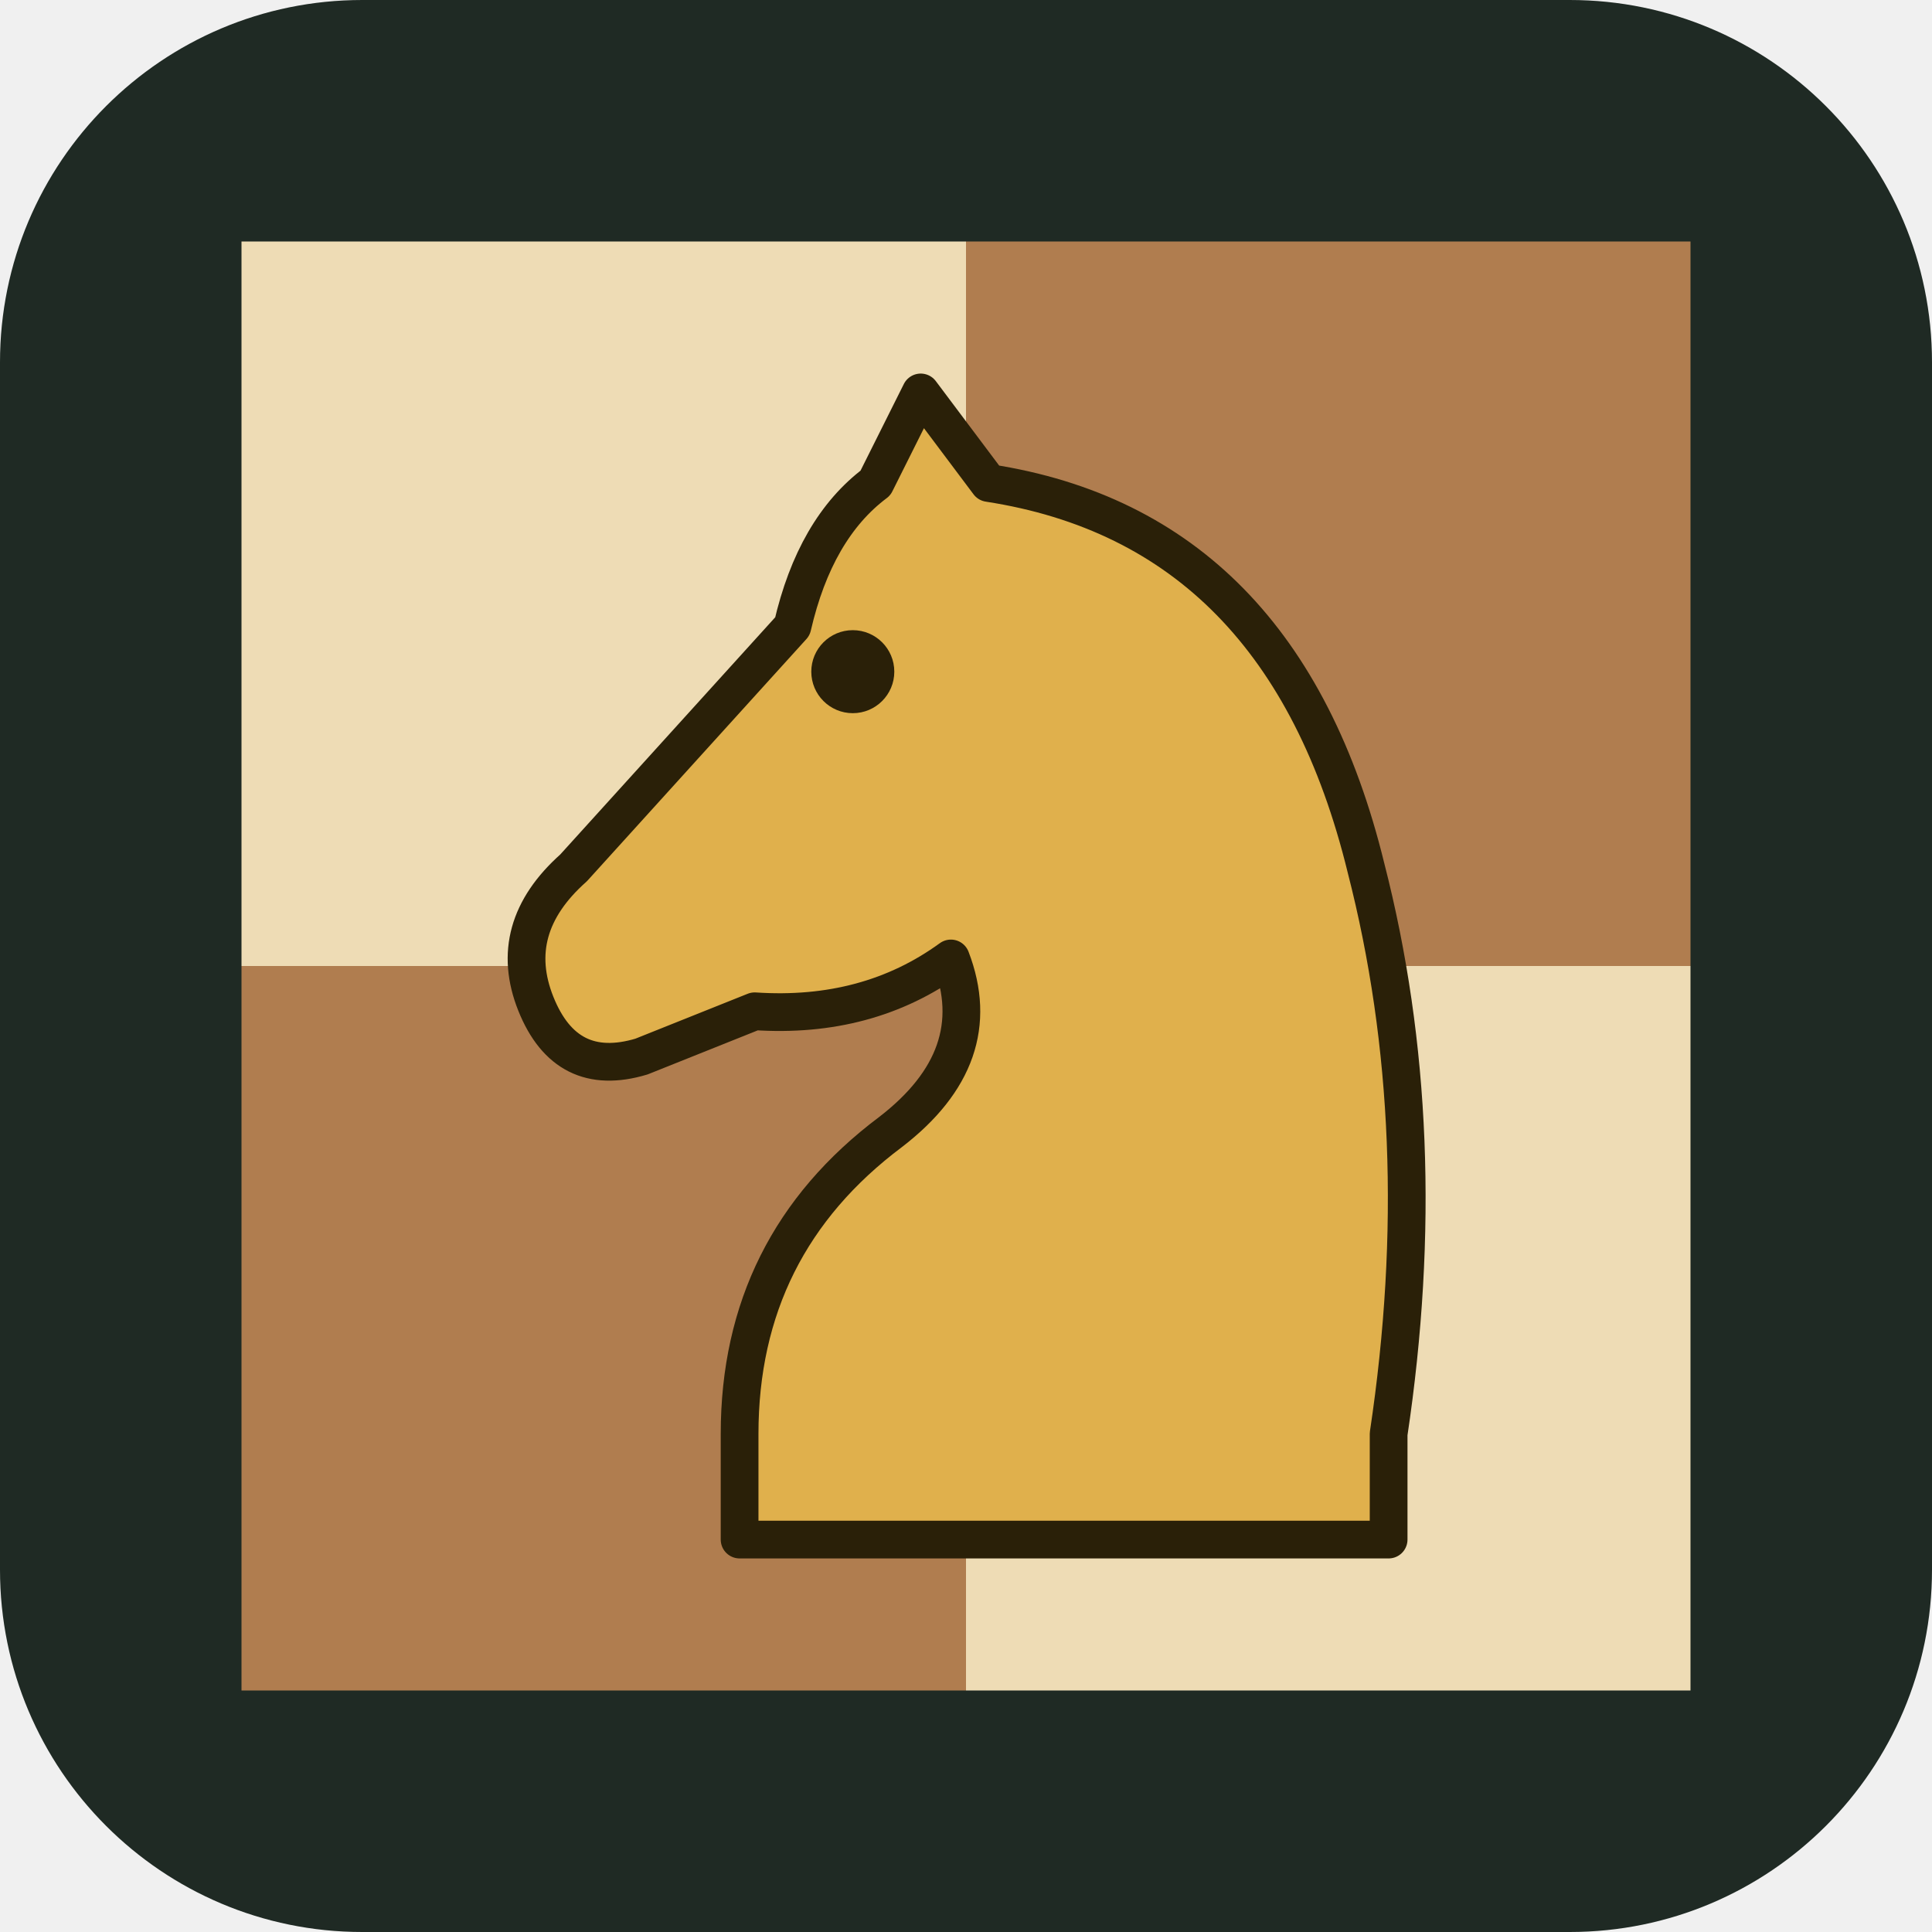
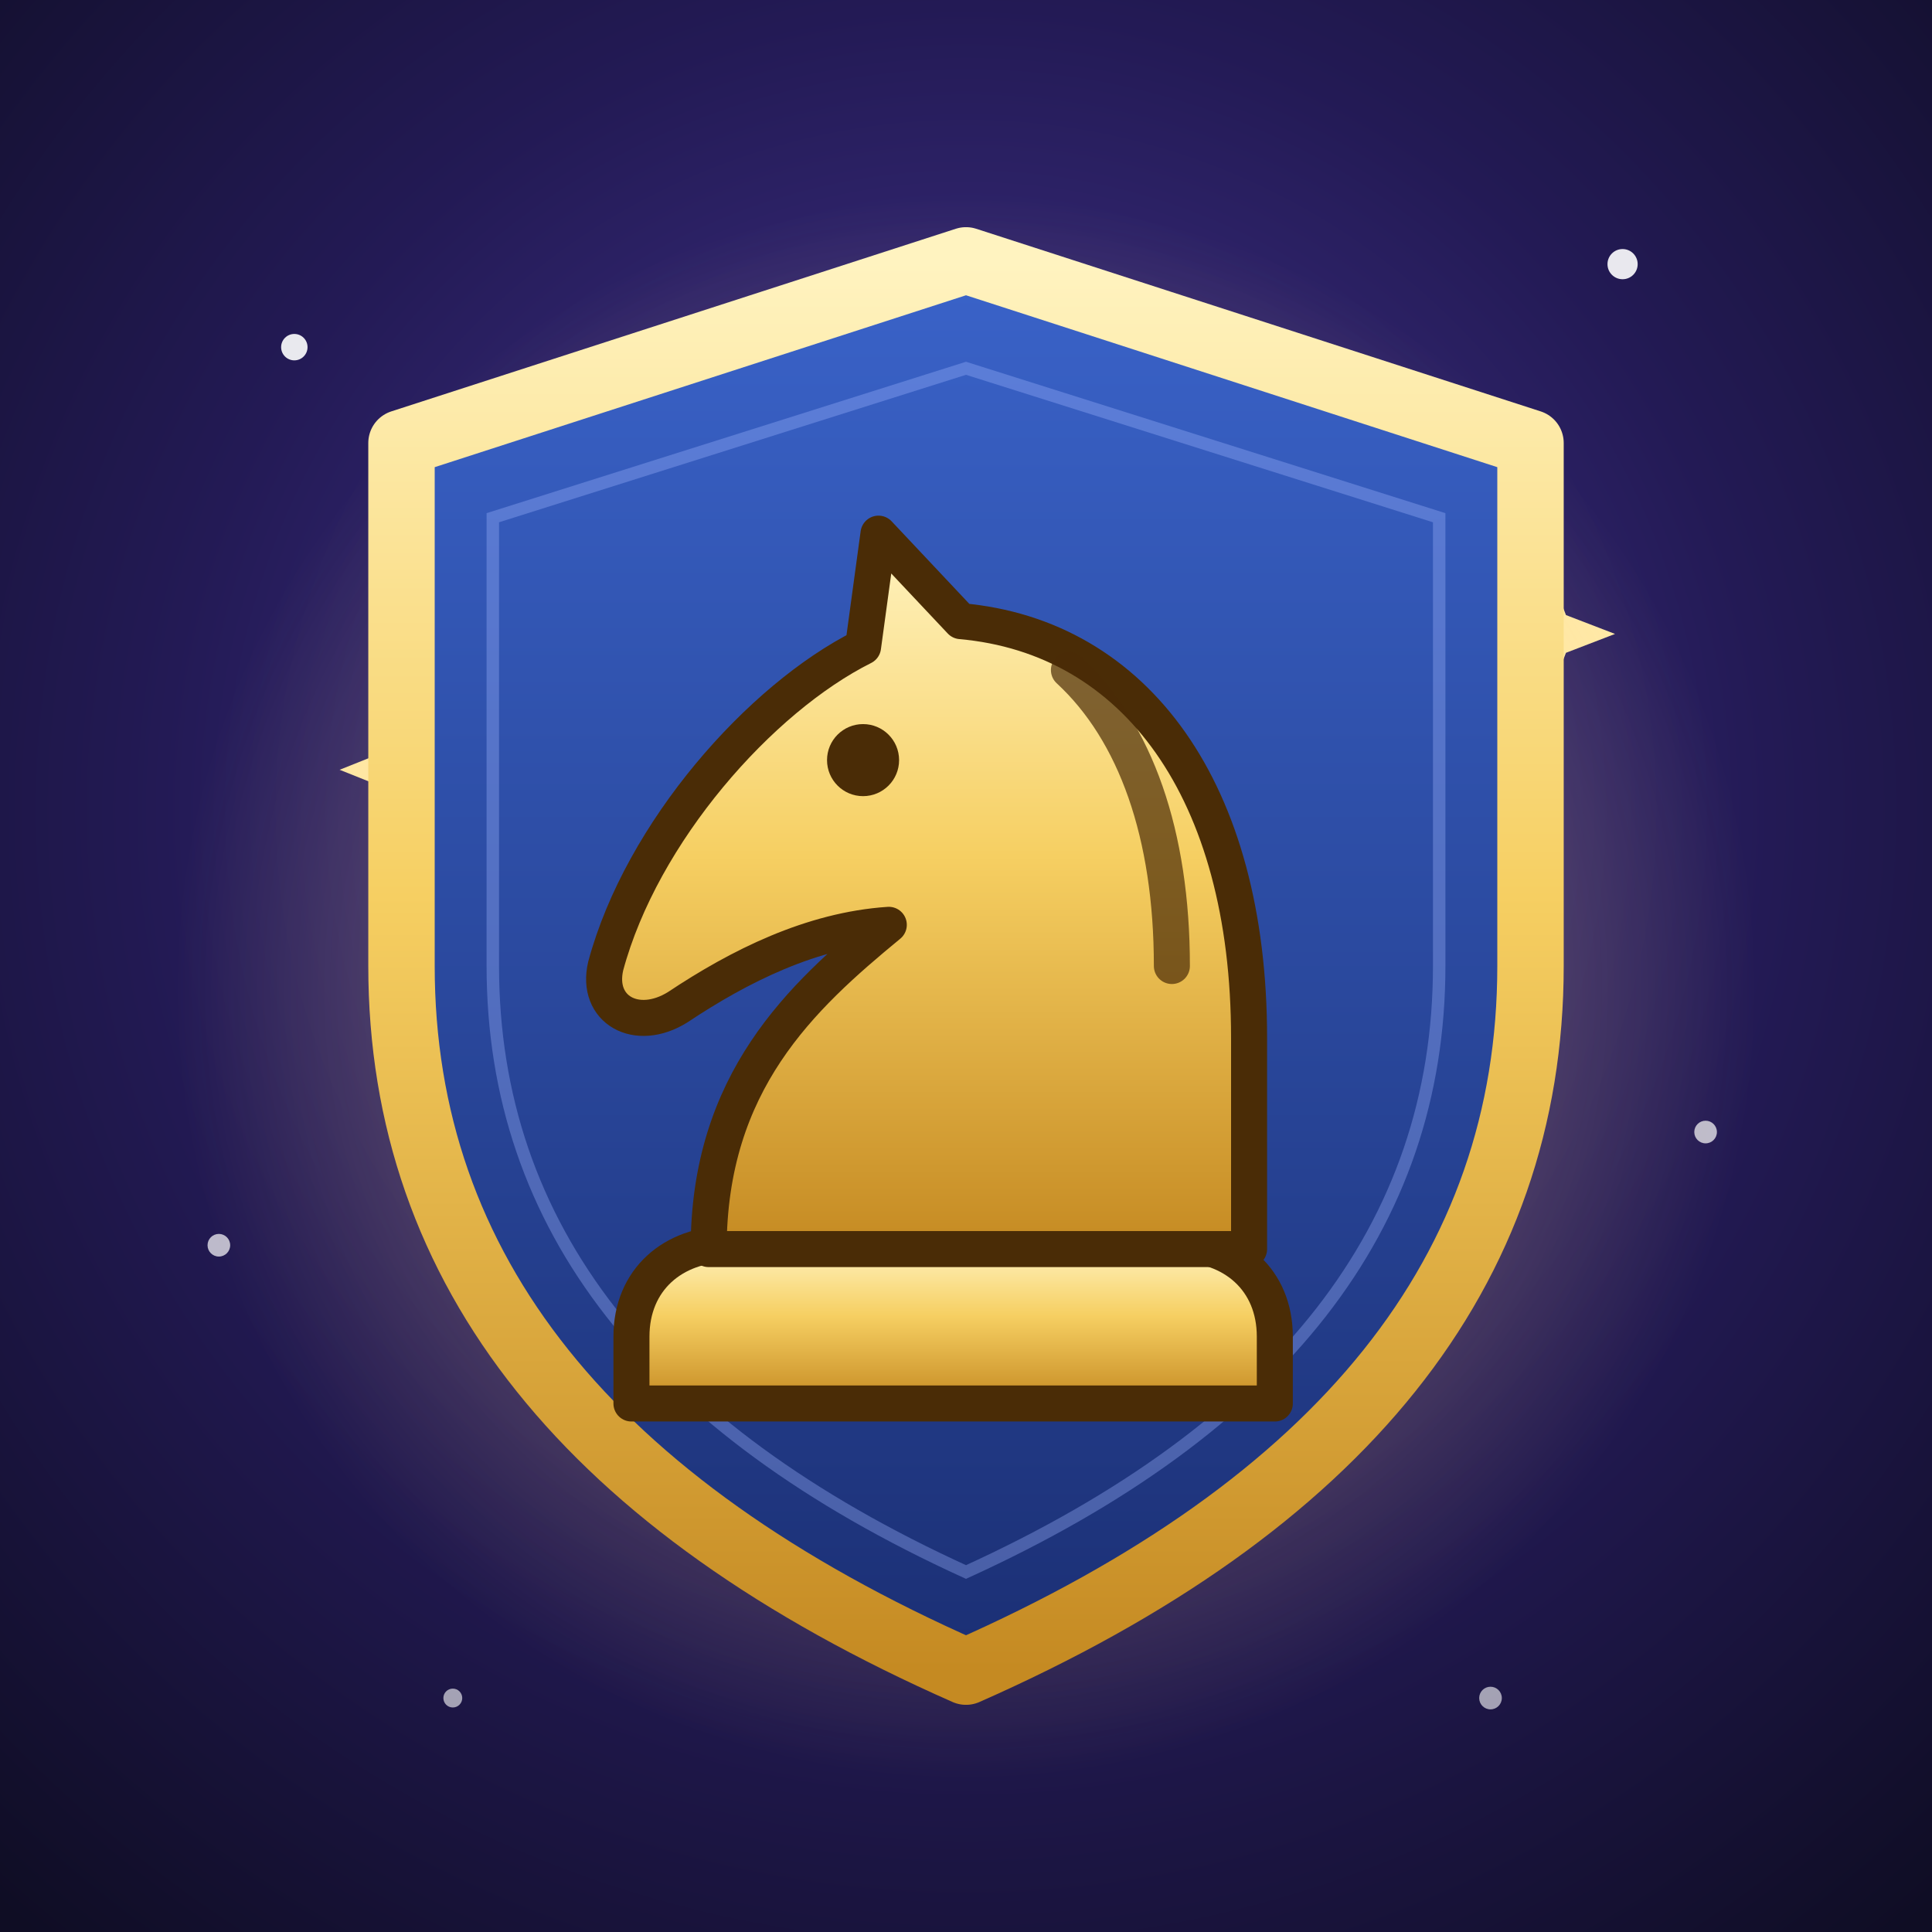
<svg xmlns="http://www.w3.org/2000/svg" viewBox="0 0 512 512">
-   <rect width="512" height="512" rx="96" fill="#1f2a24" />
-   <g transform="translate(64 64)">
-     <rect width="192" height="192" fill="#eedcb5" />
-     <rect x="192" width="192" height="192" fill="#b07d4f" />
-     <rect y="192" width="192" height="192" fill="#b07d4f" />
-     <rect x="192" y="192" width="192" height="192" fill="#eedcb5" />
+   <defs>
+     <radialGradient id="sky" cx="50%" cy="42%" r="75%">
+       <stop offset="0" stop-color="#4a3a9c" />
+       <stop offset=".55" stop-color="#231a55" />
+       <stop offset="1" stop-color="#0f0d24" />
+     </radialGradient>
+     <radialGradient id="glow" cx="50%" cy="50%" r="50%">
+       <stop offset="0" stop-color="#ffd978" stop-opacity=".55" />
+       <stop offset="1" stop-color="#ffd978" stop-opacity="0" />
+     </radialGradient>
+     <linearGradient id="shield" x1="0" y1="0" x2="0" y2="1">
+       <stop offset="0" stop-color="#3a63c9" />
+       <stop offset="1" stop-color="#1b2f74" />
+     </linearGradient>
+     <linearGradient id="gold" x1="0" y1="0" x2="0" y2="1">
+       <stop offset="0" stop-color="#fff3c0" />
+       <stop offset=".45" stop-color="#f6cf62" />
+       <stop offset="1" stop-color="#c58a22" />
+     </linearGradient>
+   </defs>
+   <rect width="512" height="512" fill="url(#sky)" />
+   <g fill="#fff">
+     <circle cx="78" cy="92" r="3.5" opacity=".9" />
+     <circle cx="430" cy="70" r="4" opacity=".9" />
+     <circle cx="452" cy="300" r="3" opacity=".7" />
+     <circle cx="58" cy="330" r="3" opacity=".7" />
+     <circle cx="120" cy="450" r="2.5" opacity=".6" />
+     <circle cx="395" cy="450" r="3" opacity=".6" />
+     <path d="M410 150l5 13 13 5-13 5-5 13-5-13-13-5 13-5z" fill="#ffe9a8" />
+     <path d="M104 190l4 10 10 4-10 4-4 10-4-10-10-4 10-4z" fill="#ffe9a8" />
  </g>
-   <path fill="#e0b04c" stroke="#2a2008" stroke-width="10" stroke-linejoin="round" d="M196 408 L196 380 Q196 330 236 300 Q262 280 252 254 Q230 270 200 268 L170 280 Q150 286 142 266 Q134 246 152 230 L210 166 Q216 140 232 128 L244 104 L262 128 Q340 140 362 230 Q380 300 368 380 L368 408 Z" />
-   <circle cx="226" cy="178" r="11" fill="#2a2008" />
+   <circle cx="256" cy="262" r="210" fill="url(#glow)" />
+   <g id="emblem" transform="translate(256 256) scale(1.1) translate(-256 -262)">
+     <path d="M256 92 L392 136 V262 Q392 372 256 432 Q120 372 120 262 V136 Z" fill="url(#shield)" stroke="url(#gold)" stroke-width="16" stroke-linejoin="round" />
+     <path d="M256 118 L370 154 V262 Q370 356 256 408 Q142 356 142 262 V154 Z" fill="none" stroke="#9fb6ff" stroke-opacity=".35" stroke-width="3" />
+     <g transform="translate(256 262) scale(6.2) translate(-23 -23)" stroke="#4a2c06" stroke-width="1.4" stroke-linejoin="round" stroke-linecap="round">
+       <path fill="url(#gold)" d="M10 40h25v-2.6c0-2.2-1.6-3.6-3.8-3.6H13.8c-2.2 0-3.8 1.4-3.8 3.6z" />
+       <path fill="url(#gold)" d="M13 34c0-6.5 3.6-9.8 7-12.6-3 .2-5.8 1.6-8.2 3.2-1.6 1-3.2.1-2.8-1.6 1.4-5.2 6-10.4 10-12.4l.6-4.4 3.2 3.4c6.8.6 11.2 6.6 11.2 16.2V34z" />
+       <circle cx="19" cy="15" r="1.4" fill="#4a2c06" stroke="none" />
+       <path d="M27 11.5c2.6 2.4 4 6.4 4 11.5" fill="none" stroke-opacity=".7" />
+     </g>
+   </g>
</svg>
